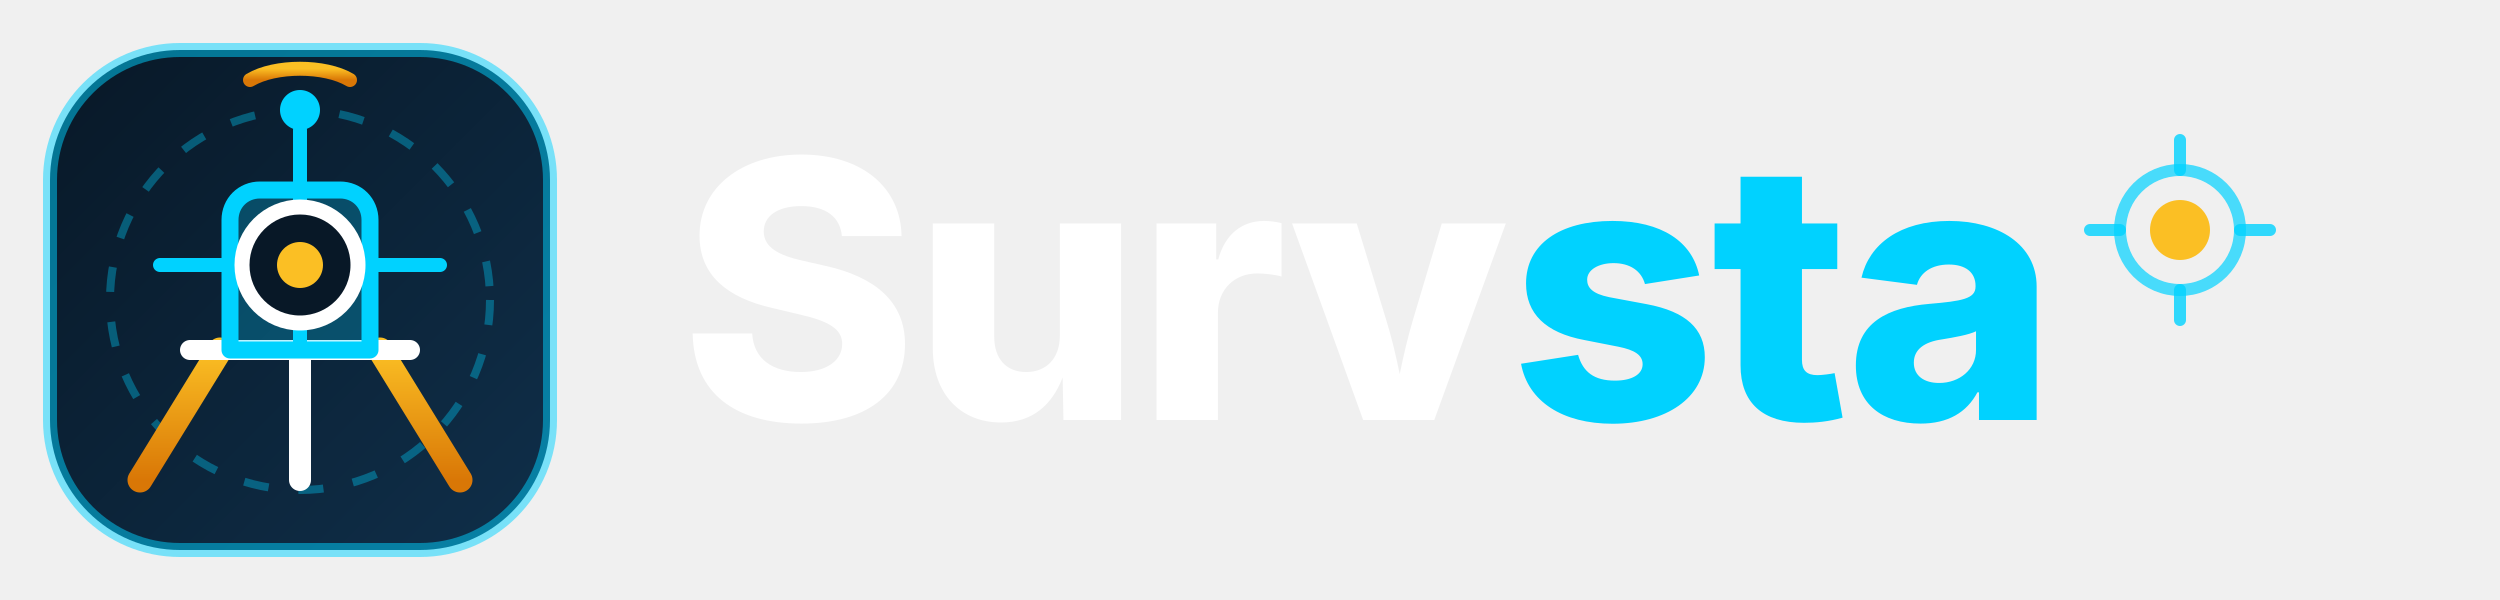
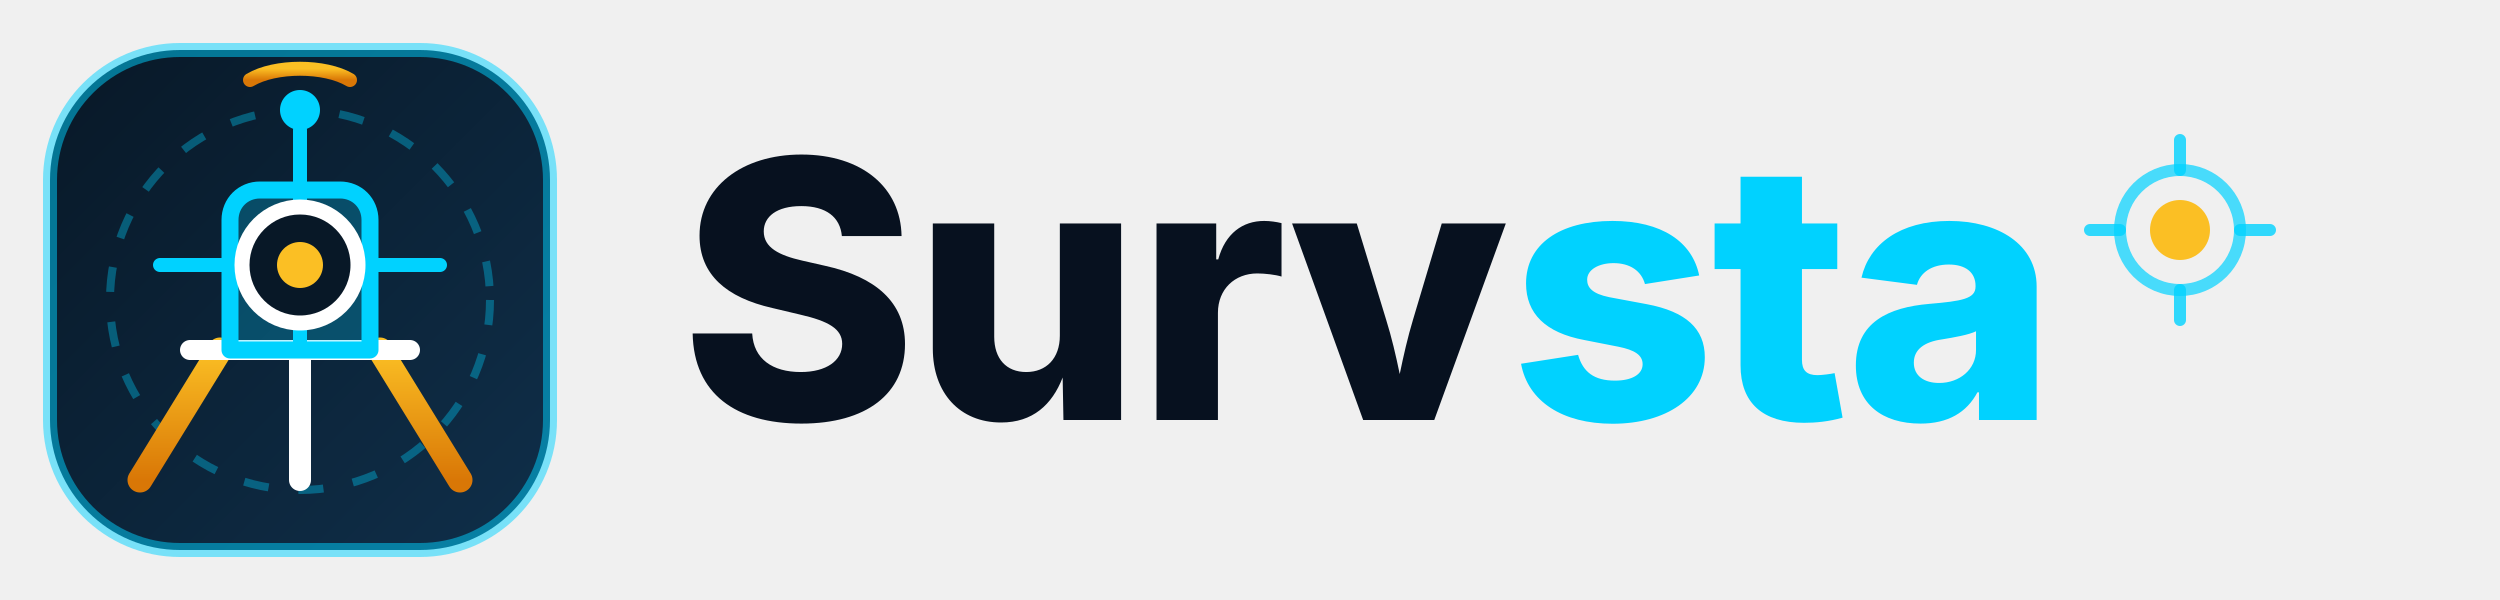
<svg xmlns="http://www.w3.org/2000/svg" class="survsta-logo" viewBox="0 0 250 60" width="200" height="48" fill="none" aria-label="Survsta">
  <defs>
-     <linearGradient id="survsta-bg" x1="5" y1="5" x2="55" y2="55" gradientUnits="userSpaceOnUse">
+     <linearGradient id="survsta-bg-dark" x1="5" y1="5" x2="55" y2="55" gradientUnits="userSpaceOnUse">
      <stop offset="0%" stop-color="#081827" />
      <stop offset="100%" stop-color="#0f2f4a" />
    </linearGradient>
-     <linearGradient id="survsta-gold" x1="0" y1="0" x2="0" y2="1">
+     <linearGradient id="survsta-gold-dark" x1="0" y1="0" x2="0" y2="1">
      <stop offset="0%" stop-color="#fbbf24" />
      <stop offset="100%" stop-color="#d97706" />
    </linearGradient>
  </defs>
  <g class="survsta-emblem">
-     <rect x="5" y="5" width="50" height="50" rx="13" fill="url(#survsta-bg)" stroke="#00d2ff" stroke-width="1.4" stroke-opacity="0.5" />
+     <rect x="5" y="5" width="50" height="50" rx="13" fill="url(#survsta-bg-dark)" stroke="#00d2ff" stroke-width="1.4" stroke-opacity="0.5" />
    <circle cx="30" cy="30" r="19" stroke="#00d2ff" stroke-width="0.8" stroke-dasharray="2.5 3" stroke-opacity="0.35" />
-     <path d="M22 35L14 48" stroke="url(#survsta-gold)" stroke-width="2.5" stroke-linecap="round" />
+     <path d="M22 35L14 48" stroke="url(#survsta-gold-dark)" stroke-width="2.5" stroke-linecap="round" />
    <path d="M30 35V48" stroke="#ffffff" stroke-width="2.2" stroke-linecap="round" />
-     <path d="M38 35L46 48" stroke="url(#survsta-gold)" stroke-width="2.5" stroke-linecap="round" />
+     <path d="M38 35L46 48" stroke="url(#survsta-gold-dark)" stroke-width="2.5" stroke-linecap="round" />
    <path d="M19 35H41" stroke="#ffffff" stroke-width="2" stroke-linecap="round" />
    <path d="M23 22C23 20.3 24.3 19 26 19H34C35.7 19 37 20.3 37 22V35H23V22Z" fill="#00d2ff" fill-opacity="0.25" stroke="#00d2ff" stroke-width="1.7" stroke-linejoin="round" />
    <line x1="16" y1="26.5" x2="44" y2="26.5" stroke="#00d2ff" stroke-width="1.4" stroke-linecap="round" />
    <line x1="30" y1="13" x2="30" y2="35" stroke="#00d2ff" stroke-width="1.4" stroke-linecap="round" />
    <circle cx="30" cy="26.5" r="5.8" stroke="#ffffff" stroke-width="1.5" fill="#081827" />
    <circle cx="30" cy="26.5" r="2.3" fill="#fbbf24" />
    <circle cx="30" cy="11" r="2" fill="#00d2ff" />
-     <path d="M25 8C27.5 6.5 32.5 6.5 35 8" stroke="url(#survsta-gold)" stroke-width="1.4" stroke-linecap="round" />
+     <path d="M25 8C27.5 6.5 32.5 6.5 35 8" stroke="url(#survsta-gold-dark)" stroke-width="1.4" stroke-linecap="round" />
  </g>
-   <text x="68" y="42" font-family="'Plus Jakarta Sans', 'Inter', system-ui, -apple-system, BlinkMacSystemFont, 'Segoe UI', Roboto, sans-serif" font-size="36" font-weight="800" letter-spacing="-0.5" fill="#ffffff">Surv<tspan fill="#00d2ff">sta</tspan>
+   <text x="68" y="42" font-family="'Plus Jakarta Sans', 'Inter', system-ui, -apple-system, BlinkMacSystemFont, 'Segoe UI', Roboto, sans-serif" font-size="36" font-weight="800" letter-spacing="-0.5" fill="#07111f">Surv<tspan fill="#00d2ff">sta</tspan>
  </text>
  <circle cx="218" cy="23" r="3" fill="#fbbf24" />
  <circle cx="218" cy="23" r="6" stroke="#00d2ff" stroke-width="1.2" stroke-opacity="0.7" />
  <path d="M218 14V17M218 29V32M209 23H212M224 23H227" stroke="#00d2ff" stroke-width="1.2" stroke-linecap="round" stroke-opacity="0.8" />
</svg>
